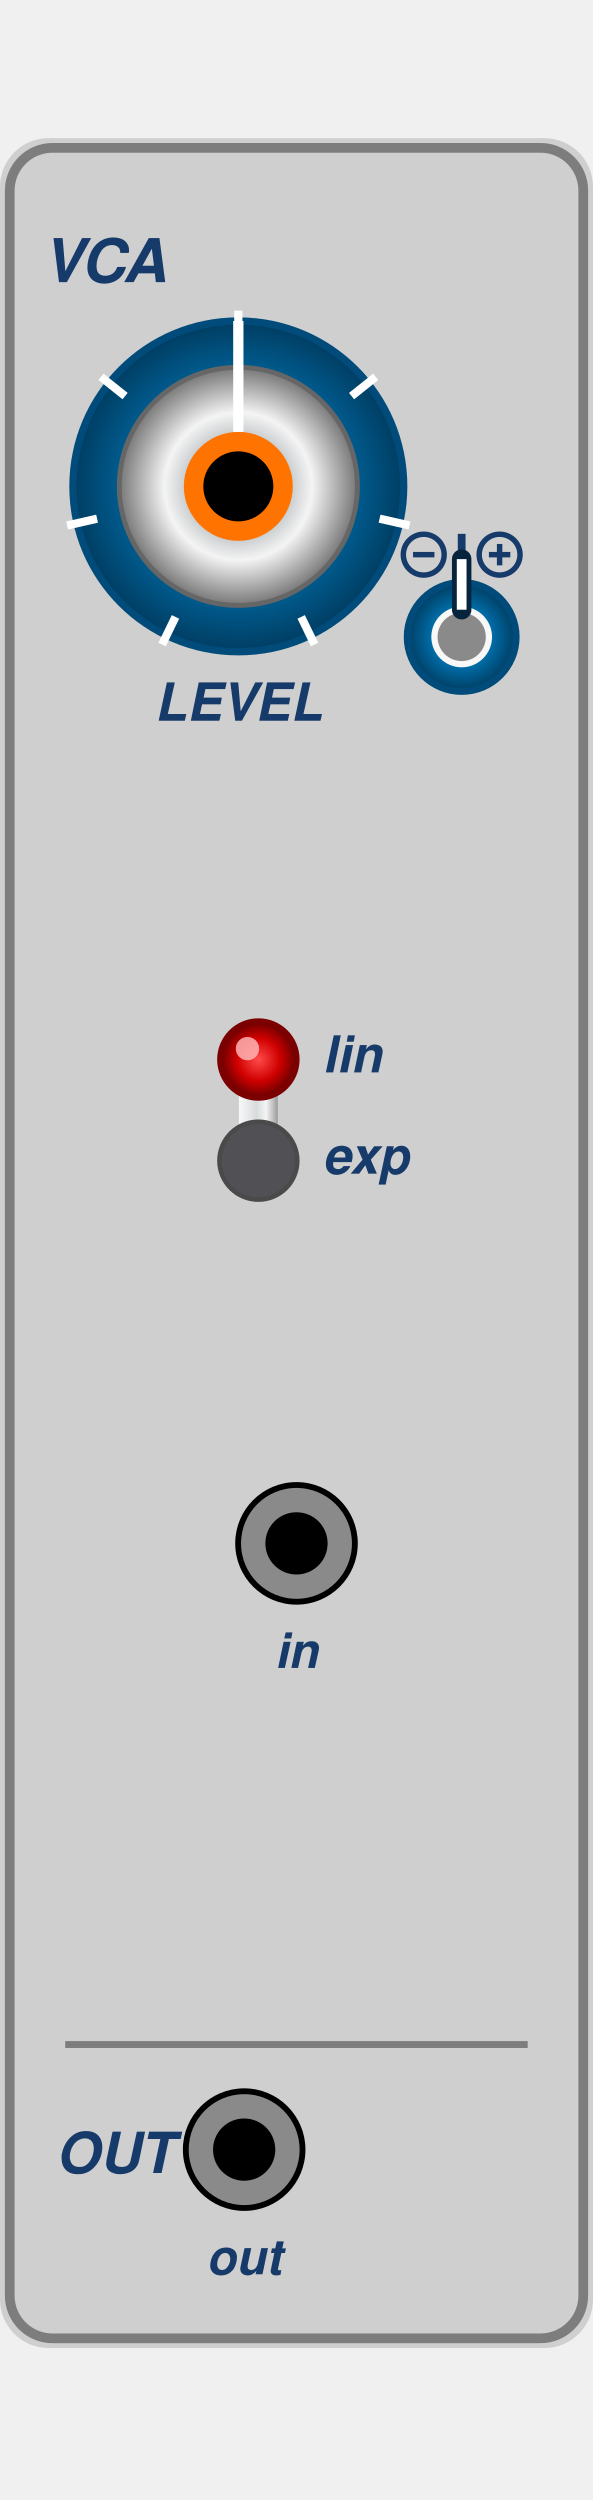
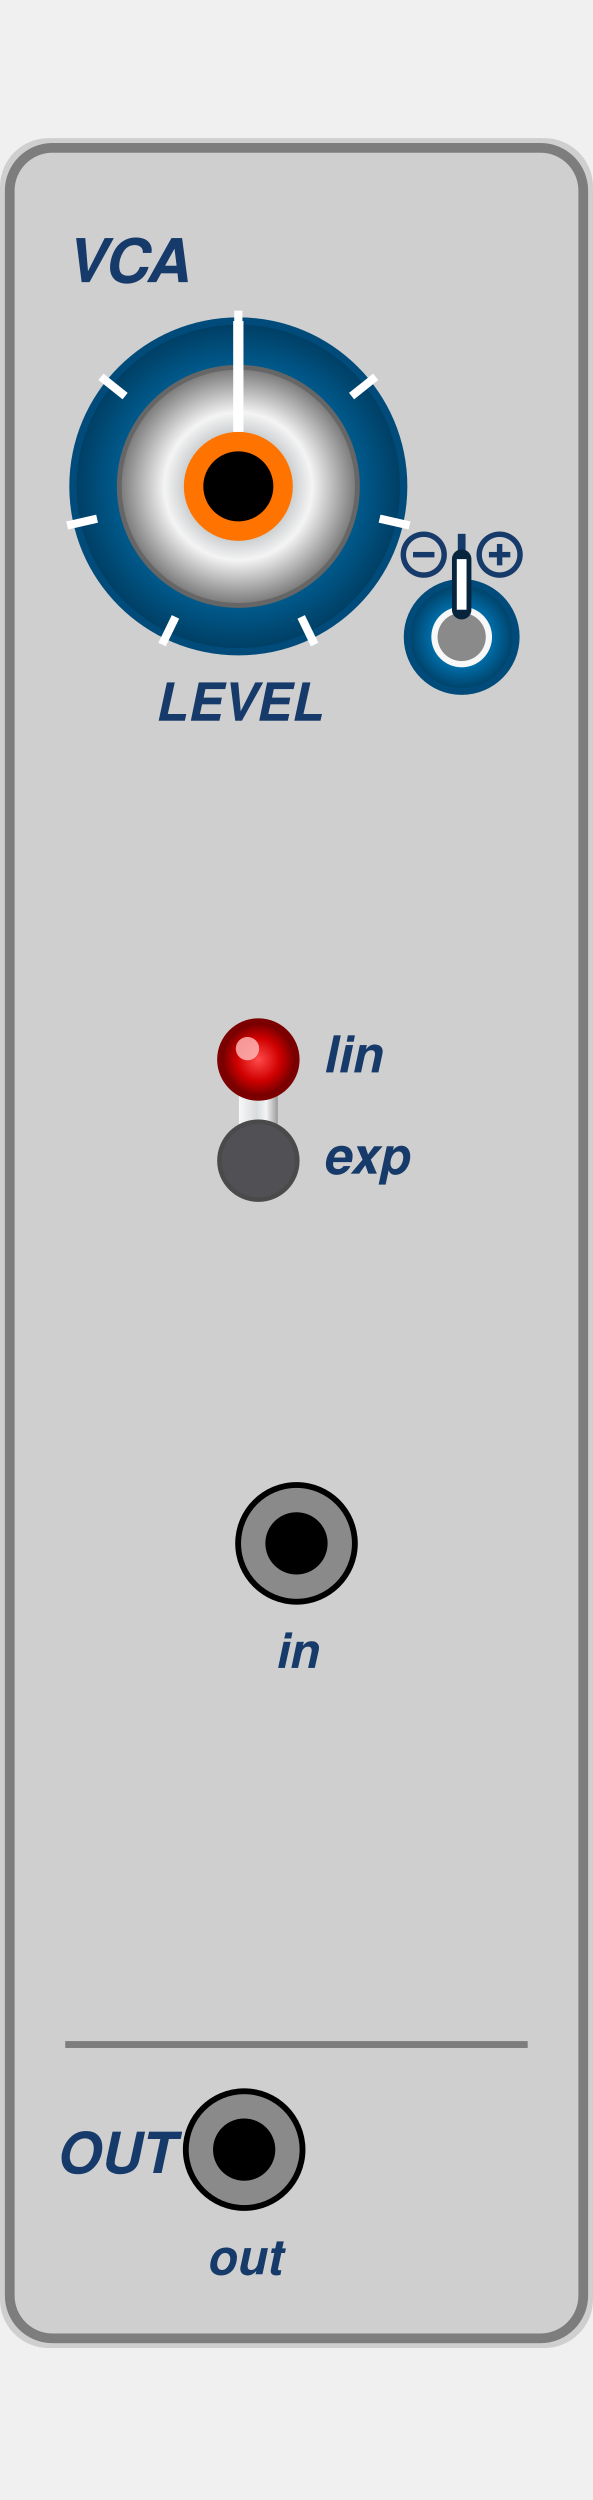
<svg xmlns="http://www.w3.org/2000/svg" width="30.48mm" height="128.5mm" viewBox="3.9 0 30.48 128.5" font-family="Arial Narrow, Helvetica, Arial, sans-serif">
  <defs>
    <linearGradient id="metalStripV" x1="0" y1="0" x2="1" y2="0">
      <stop offset="0" stop-color="#f8f8f8" />
      <stop offset="0.45" stop-color="#d8dbdd" />
      <stop offset="0.7" stop-color="#f4f4f4" />
      <stop offset="1" stop-color="#9a9a9a" />
    </linearGradient>
    <linearGradient id="metalStripH" x1="0" y1="0" x2="0" y2="1">
      <stop offset="0" stop-color="#f8f8f8" />
      <stop offset="0.45" stop-color="#d8dbdd" />
      <stop offset="0.7" stop-color="#f4f4f4" />
      <stop offset="1" stop-color="#9a9a9a" />
    </linearGradient>
    <radialGradient id="metalDisc">
      <stop offset="0" stop-color="#f8f8f8" />
      <stop offset="0.45" stop-color="#d8dbdd" />
      <stop offset="0.7" stop-color="#f4f4f4" />
      <stop offset="1" stop-color="#9a9a9a" />
    </radialGradient>
    <radialGradient id="blueRing">
      <stop offset="0" stop-color="#1688cc" />
      <stop offset="0.55" stop-color="#006da8" />
      <stop offset="1" stop-color="#003d62" />
    </radialGradient>
    <radialGradient id="orangeRing">
      <stop offset="0" stop-color="#f2953a" />
      <stop offset="0.55" stop-color="#d06b00" />
      <stop offset="1" stop-color="#6f3800" />
    </radialGradient>
    <radialGradient id="greenRing">
      <stop offset="0" stop-color="#3ec06a" />
      <stop offset="0.55" stop-color="#149146" />
      <stop offset="1" stop-color="#0a4a24" />
    </radialGradient>
    <radialGradient id="purpleRing">
      <stop offset="0" stop-color="#a07ae0" />
      <stop offset="0.55" stop-color="#7548c0" />
      <stop offset="1" stop-color="#3d2268" />
    </radialGradient>
    <radialGradient id="blueDial">
      <stop offset="0" stop-color="#1d79b7" />
      <stop offset="0.6" stop-color="#00639a" />
      <stop offset="1" stop-color="#00456e" />
    </radialGradient>
    <radialGradient id="knobCap">
      <stop offset="0" stop-color="#f8f8f8" />
      <stop offset="0.4" stop-color="#bfc3c5" />
      <stop offset="0.62" stop-color="#f4f4f4" />
      <stop offset="1" stop-color="#777777" />
    </radialGradient>
    <radialGradient id="redLed">
      <stop offset="0" stop-color="#ff4a4a" />
      <stop offset="0.55" stop-color="#d00000" />
      <stop offset="1" stop-color="#650000" />
    </radialGradient>
    <radialGradient id="greenLed">
      <stop offset="0" stop-color="#5cf07a" />
      <stop offset="0.55" stop-color="#12a531" />
      <stop offset="1" stop-color="#054d15" />
    </radialGradient>
    <radialGradient id="orangeLed">
      <stop offset="0" stop-color="#ffbf5c" />
      <stop offset="0.55" stop-color="#ef7d00" />
      <stop offset="1" stop-color="#7a3a00" />
    </radialGradient>
  </defs>
  <g transform="translate(3.9 7.0994)">
    <rect x="0" y="0" width="30.48" height="113.591" rx="2.5" fill="#cfcfcf" />
    <rect x="0.5" y="0.5" width="29.48" height="112.591" rx="2.2" fill="none" stroke="#7d7d7d" stroke-width="0.5" />
-     <text x="5.369" y="7.4" font-size="3.106" font-weight="700" font-style="italic" fill="#163a69" text-anchor="middle" font-family="Arial Narrow, Helvetica, Arial, sans-serif">VCA</text>
+     <text x="3.353" y="7.4" font-size="3.106" font-weight="700" font-style="italic" fill="#163a69" text-anchor="start" font-family="Arial Narrow, Helvetica, Arial, sans-serif">VCA</text>
    <g data-wcoast-param="level" data-wcoast-cx="12.25" data-wcoast-cy="17.9" data-wcoast-angle-min="-150" data-wcoast-angle-max="150" data-wcoast-port="levelCv">
      <circle cx="12.25" cy="17.9" r="8.5" fill="url(#blueRing)" stroke="#004b7a" stroke-width="0.375" />
      <circle cx="12.25" cy="17.9" r="6.12" fill="url(#knobCap)" stroke="#666666" stroke-width="0.25" />
      <circle cx="12.25" cy="17.9" r="2.8" fill="#ff7300" />
      <circle cx="12.25" cy="17.9" r="1.8" fill="#000000" data-wcoast-role="jackhole" />
      <g data-wcoast-role="indicator">
        <line x1="12.25" y1="8.87" x2="12.25" y2="10.46" stroke="#ffffff" stroke-width="0.422" />
        <line x1="19.31" y1="12.27" x2="18.07" y2="13.26" stroke="#ffffff" stroke-width="0.422" />
        <line x1="21.05" y1="19.91" x2="19.51" y2="19.56" stroke="#ffffff" stroke-width="0.422" />
        <line x1="16.17" y1="26.03" x2="15.48" y2="24.61" stroke="#ffffff" stroke-width="0.422" />
        <line x1="8.33" y1="26.03" x2="9.02" y2="24.61" stroke="#ffffff" stroke-width="0.422" />
        <line x1="3.45" y1="19.91" x2="4.99" y2="19.56" stroke="#ffffff" stroke-width="0.422" />
        <line x1="5.19" y1="12.27" x2="6.43" y2="13.26" stroke="#ffffff" stroke-width="0.422" />
        <line x1="12.25" y1="15.10" x2="12.25" y2="9.40" stroke="#ffffff" stroke-width="0.528" />
      </g>
    </g>
    <text x="12.25" y="29.948" font-size="2.706" font-weight="700" font-style="italic" fill="#163a69" text-anchor="middle" font-family="Arial Narrow, Helvetica, Arial, sans-serif">LEVEL</text>
    <g data-wcoast-param="levelDepth" data-wcoast-cx="23.73" data-wcoast-cy="25.64" data-wcoast-angle-min="-150" data-wcoast-angle-max="150" data-wcoast-accent-port="levelCv">
      <circle cx="23.73" cy="25.64" r="2.8" fill="url(#blueRing)" stroke="#004b7a" stroke-width="0.355" />
      <line x1="23.73" y1="22.49" x2="23.73" y2="20.34" stroke="#163a69" stroke-width="0.4" data-wcoast-role="trim-tick" data-tick-top="20.34" />
      <circle cx="21.78" cy="21.41" r="1.05" fill="none" stroke="#163a69" stroke-width="0.28" />
      <line x1="21.23" y1="21.41" x2="22.33" y2="21.41" stroke="#163a69" stroke-width="0.28" />
      <circle cx="25.68" cy="21.41" r="1.05" fill="none" stroke="#163a69" stroke-width="0.28" />
      <line x1="25.13" y1="21.41" x2="26.23" y2="21.41" stroke="#163a69" stroke-width="0.28" />
      <line x1="25.68" y1="20.86" x2="25.68" y2="21.96" stroke="#163a69" stroke-width="0.28" />
      <circle cx="23.73" cy="25.64" r="1.4" fill="#8a8a8a" stroke="#f8f8f8" stroke-width="0.32" data-wcoast-role="trim-accent" />
      <g data-wcoast-role="indicator">
        <line x1="23.73" y1="24.24" x2="23.73" y2="21.64" stroke="#06253d" stroke-width="1" stroke-linecap="round" />
        <line x1="23.73" y1="24.24" x2="23.73" y2="21.64" stroke="#ffffff" stroke-width="0.5" />
      </g>
    </g>
    <g data-wcoast-param="response">
      <rect x="12.28" y="47.36" width="2.00" height="5.20" fill="url(#metalStripV)" />
      <circle cx="13.28" cy="47.36" r="2" fill="url(#redLed)" stroke="#7c0000" stroke-width="0.237" data-wcoast-role="step-indicator" data-wcoast-step="lin" />
      <circle cx="12.72" cy="46.80" r="0.60" fill="#ffb4b4" opacity="0.85" data-wcoast-role="led-gloss" pointer-events="none" />
      <text x="16.58" y="48.025" font-size="2.606" font-weight="700" font-style="italic" fill="#163a69" text-anchor="start" font-family="Arial Narrow, Helvetica, Arial, sans-serif">lin</text>
      <circle cx="13.28" cy="52.56" r="2" fill="#505055" stroke="#4a4a4a" stroke-width="0.237" data-wcoast-role="step-indicator" data-wcoast-step="exp" />
      <circle cx="12.72" cy="52.00" r="0.60" fill="#ffb4b4" opacity="0" data-wcoast-role="led-gloss" pointer-events="none" />
      <text x="16.58" y="53.225" font-size="2.606" font-weight="700" font-style="italic" fill="#163a69" text-anchor="start" font-family="Arial Narrow, Helvetica, Arial, sans-serif">exp</text>
    </g>
    <g data-wcoast-port="audioIn" data-wcoast-cx="15.24" data-wcoast-cy="72.23">
      <circle cx="15.24" cy="72.23" r="3" fill="#8a8a8a" stroke="#000000" stroke-width="0.3" />
      <circle cx="15.24" cy="72.23" r="1.6" fill="#000000" />
    </g>
    <text x="15.24" y="78.634" font-size="2.506" font-weight="700" font-style="italic" fill="#163a69" text-anchor="middle" font-family="Arial Narrow, Helvetica, Arial, sans-serif">in</text>
    <line x1="3.353" y1="97.99" x2="27.123" y2="97.99" stroke="#7d7d7d" stroke-width="0.355" />
    <text x="2.85" y="104.59" font-size="2.906" font-weight="700" font-style="italic" fill="#163a69" text-anchor="start" font-family="Arial Narrow, Helvetica, Arial, sans-serif">OUT</text>
    <g data-wcoast-port="out" data-wcoast-cx="12.55" data-wcoast-cy="103.3912">
      <circle cx="12.55" cy="103.391" r="3" fill="#8a8a8a" stroke="#000000" stroke-width="0.3" />
      <circle cx="12.55" cy="103.391" r="1.6" fill="#000000" />
    </g>
    <text x="12.55" y="109.796" font-size="2.506" font-weight="700" font-style="italic" fill="#163a69" text-anchor="middle" font-family="Arial Narrow, Helvetica, Arial, sans-serif">out</text>
  </g>
</svg>
